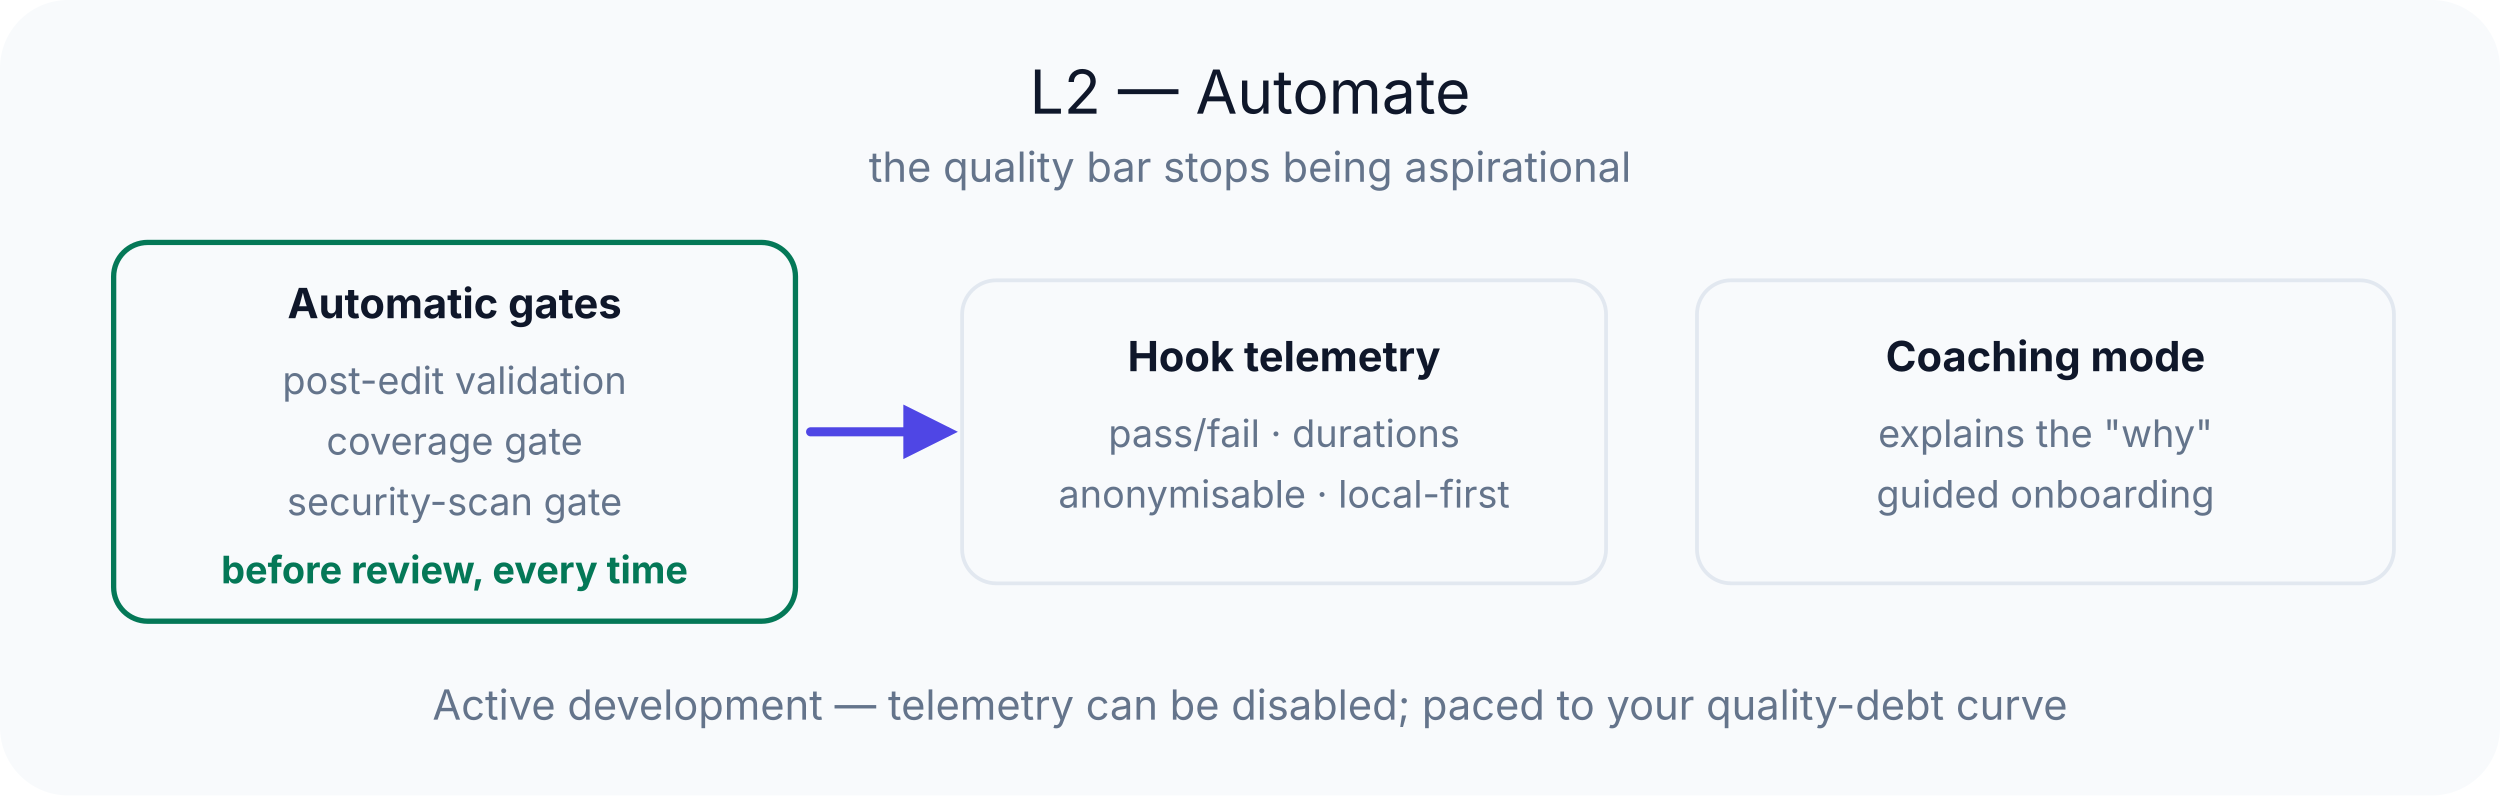
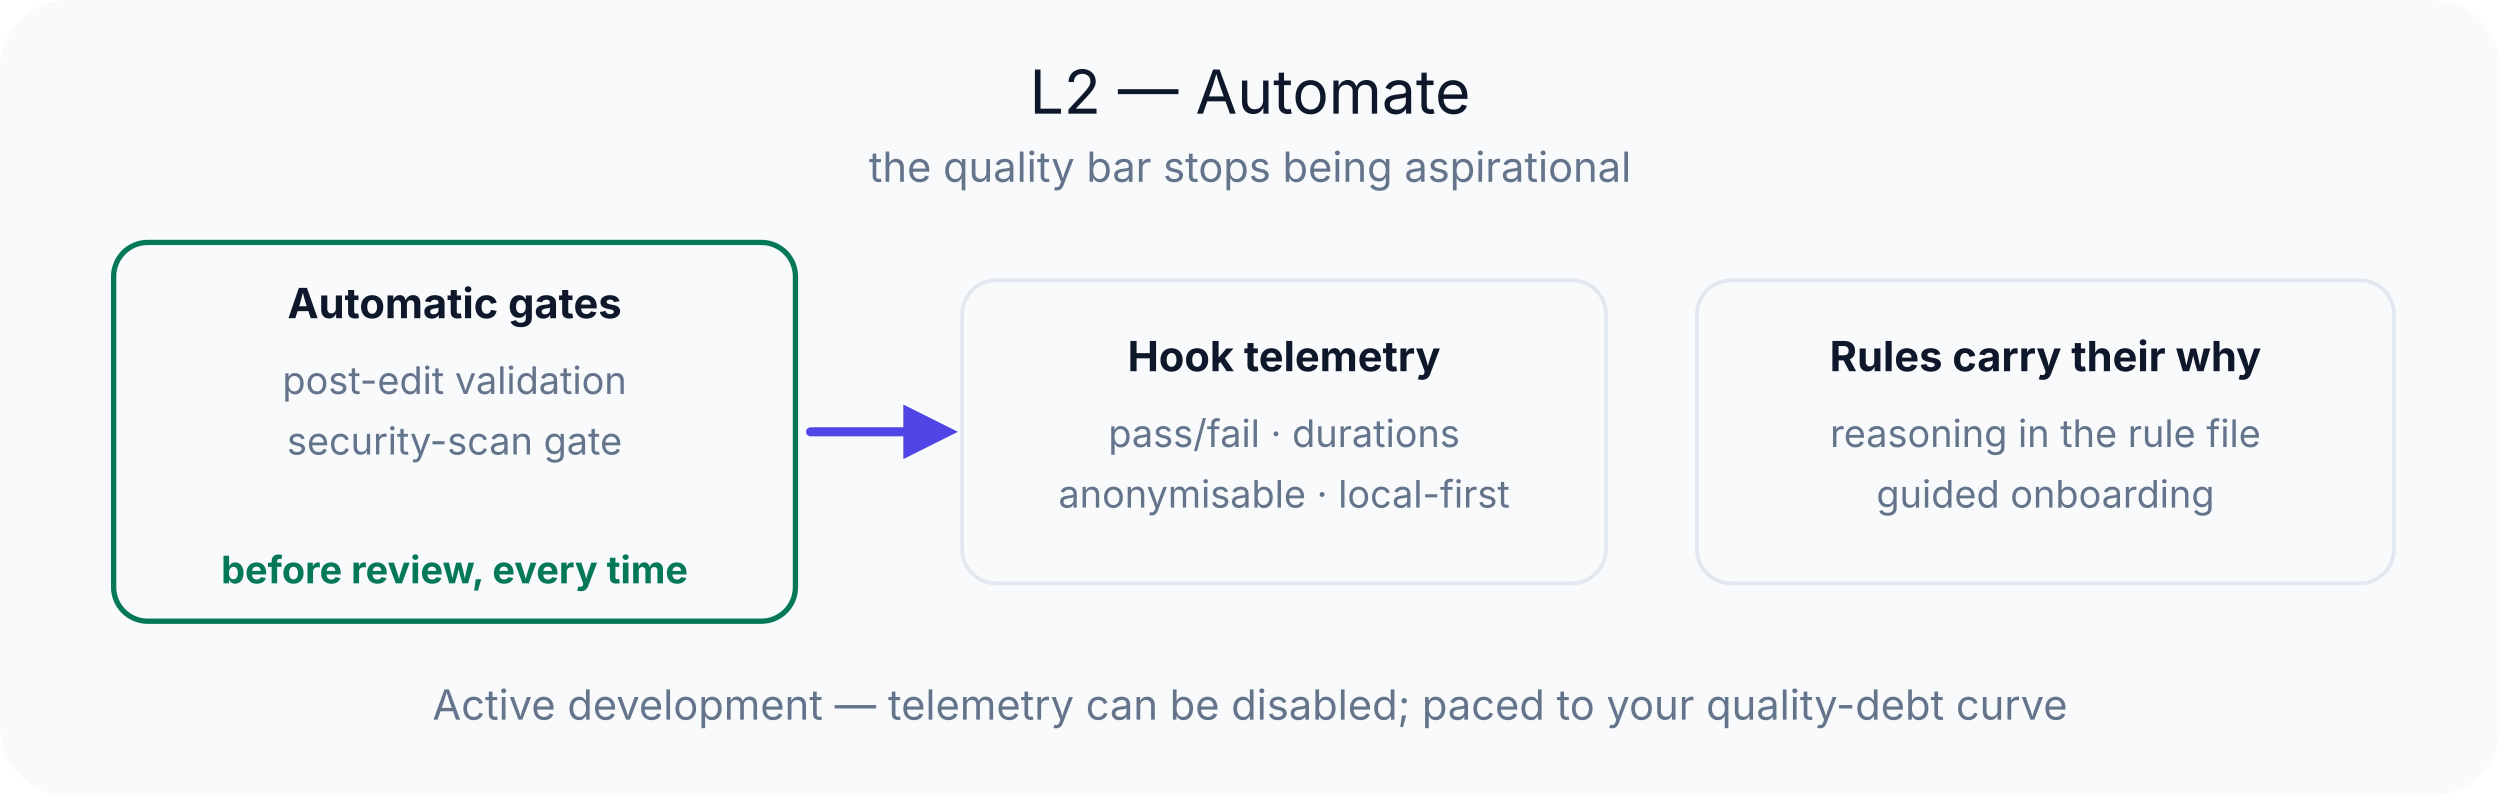
- <svg xmlns="http://www.w3.org/2000/svg" viewBox="0 0 660 210" role="img" aria-label="L2 Automate: the quality bar stops being aspirational — gates run automatically before review, telemetry is captured, juniors get coaching.">
+ <svg xmlns="http://www.w3.org/2000/svg" viewBox="0 0 660 210" role="img" aria-label="L2 Automate: the quality bar stops being aspirational — gates run automatically before review, telemetry is captured, rules carry their reasoning in the rule files themselves.">
  <style>text{font-family:Inter,system-ui,sans-serif}.t{fill:#0F172A}.m{fill:#64748B}.s{font-family:Inter,Georgia,serif;fill:#0F172A}.b{fill:#F8FAFC;stroke:#E2E8F0}</style>
  <rect width="660" height="210" rx="18" fill="#F8FAFC" />
  <text x="330" y="30" text-anchor="middle" class="s" font-size="16">L2 — Automate</text>
  <text x="330" y="48" text-anchor="middle" class="m" font-size="11">the quality bar stops being aspirational</text>
  <rect x="30" y="64" width="180" height="100" rx="9" fill="#F8FAFC" stroke="#047857" stroke-width="1.4" />
  <text x="120" y="84" text-anchor="middle" class="t" font-size="11" font-weight="700">Automatic gates</text>
  <text x="120" y="104" text-anchor="middle" class="m" font-size="10">post-edit validation</text>
-   <text x="120" y="120" text-anchor="middle" class="m" font-size="10">coverage gate</text>
-   <text x="120" y="136" text-anchor="middle" class="m" font-size="10">security-scan gate</text>
+   <text x="120" y="120" text-anchor="middle" class="m" font-size="10">security-scan gate</text>
  <text x="120" y="154" text-anchor="middle" fill="#047857" font-size="10" font-weight="700">before review, every time</text>
  <path d="M214,114 L250,114" stroke="#4F46E5" stroke-width="2.4" stroke-linecap="round" marker-end="url(#a)" />
  <defs>
    <marker id="a" viewBox="0 0 10 10" refX="8" refY="5" markerWidth="6" markerHeight="6" orient="auto">
      <path d="M0,0 L10,5 L0,10 z" fill="#4F46E5" />
    </marker>
  </defs>
  <rect class="b" x="254" y="74" width="170" height="80" rx="9" stroke-width="1" />
  <text x="339" y="98" text-anchor="middle" class="t" font-size="11" font-weight="700">Hook telemetry</text>
  <text x="339" y="118" text-anchor="middle" class="m" font-size="10">pass/fail · durations</text>
  <text x="339" y="134" text-anchor="middle" class="m" font-size="10">anonymisable · local-first</text>
  <rect class="b" x="448" y="74" width="184" height="80" rx="9" stroke-width="1" />
-   <text x="540" y="98" text-anchor="middle" class="t" font-size="11" font-weight="700">Coaching mode</text>
-   <text x="540" y="118" text-anchor="middle" class="m" font-size="10">explains the "why"</text>
+   <text x="540" y="98" text-anchor="middle" class="t" font-size="11" font-weight="700">Rules carry their why</text>
+   <text x="540" y="118" text-anchor="middle" class="m" font-size="10">reasoning in the rule file</text>
  <text x="540" y="134" text-anchor="middle" class="m" font-size="10">guided onboarding</text>
  <text x="330" y="190" text-anchor="middle" class="m" font-size="11">Active development — telemetry can be disabled; paced to your quality-debt curve</text>
</svg>
